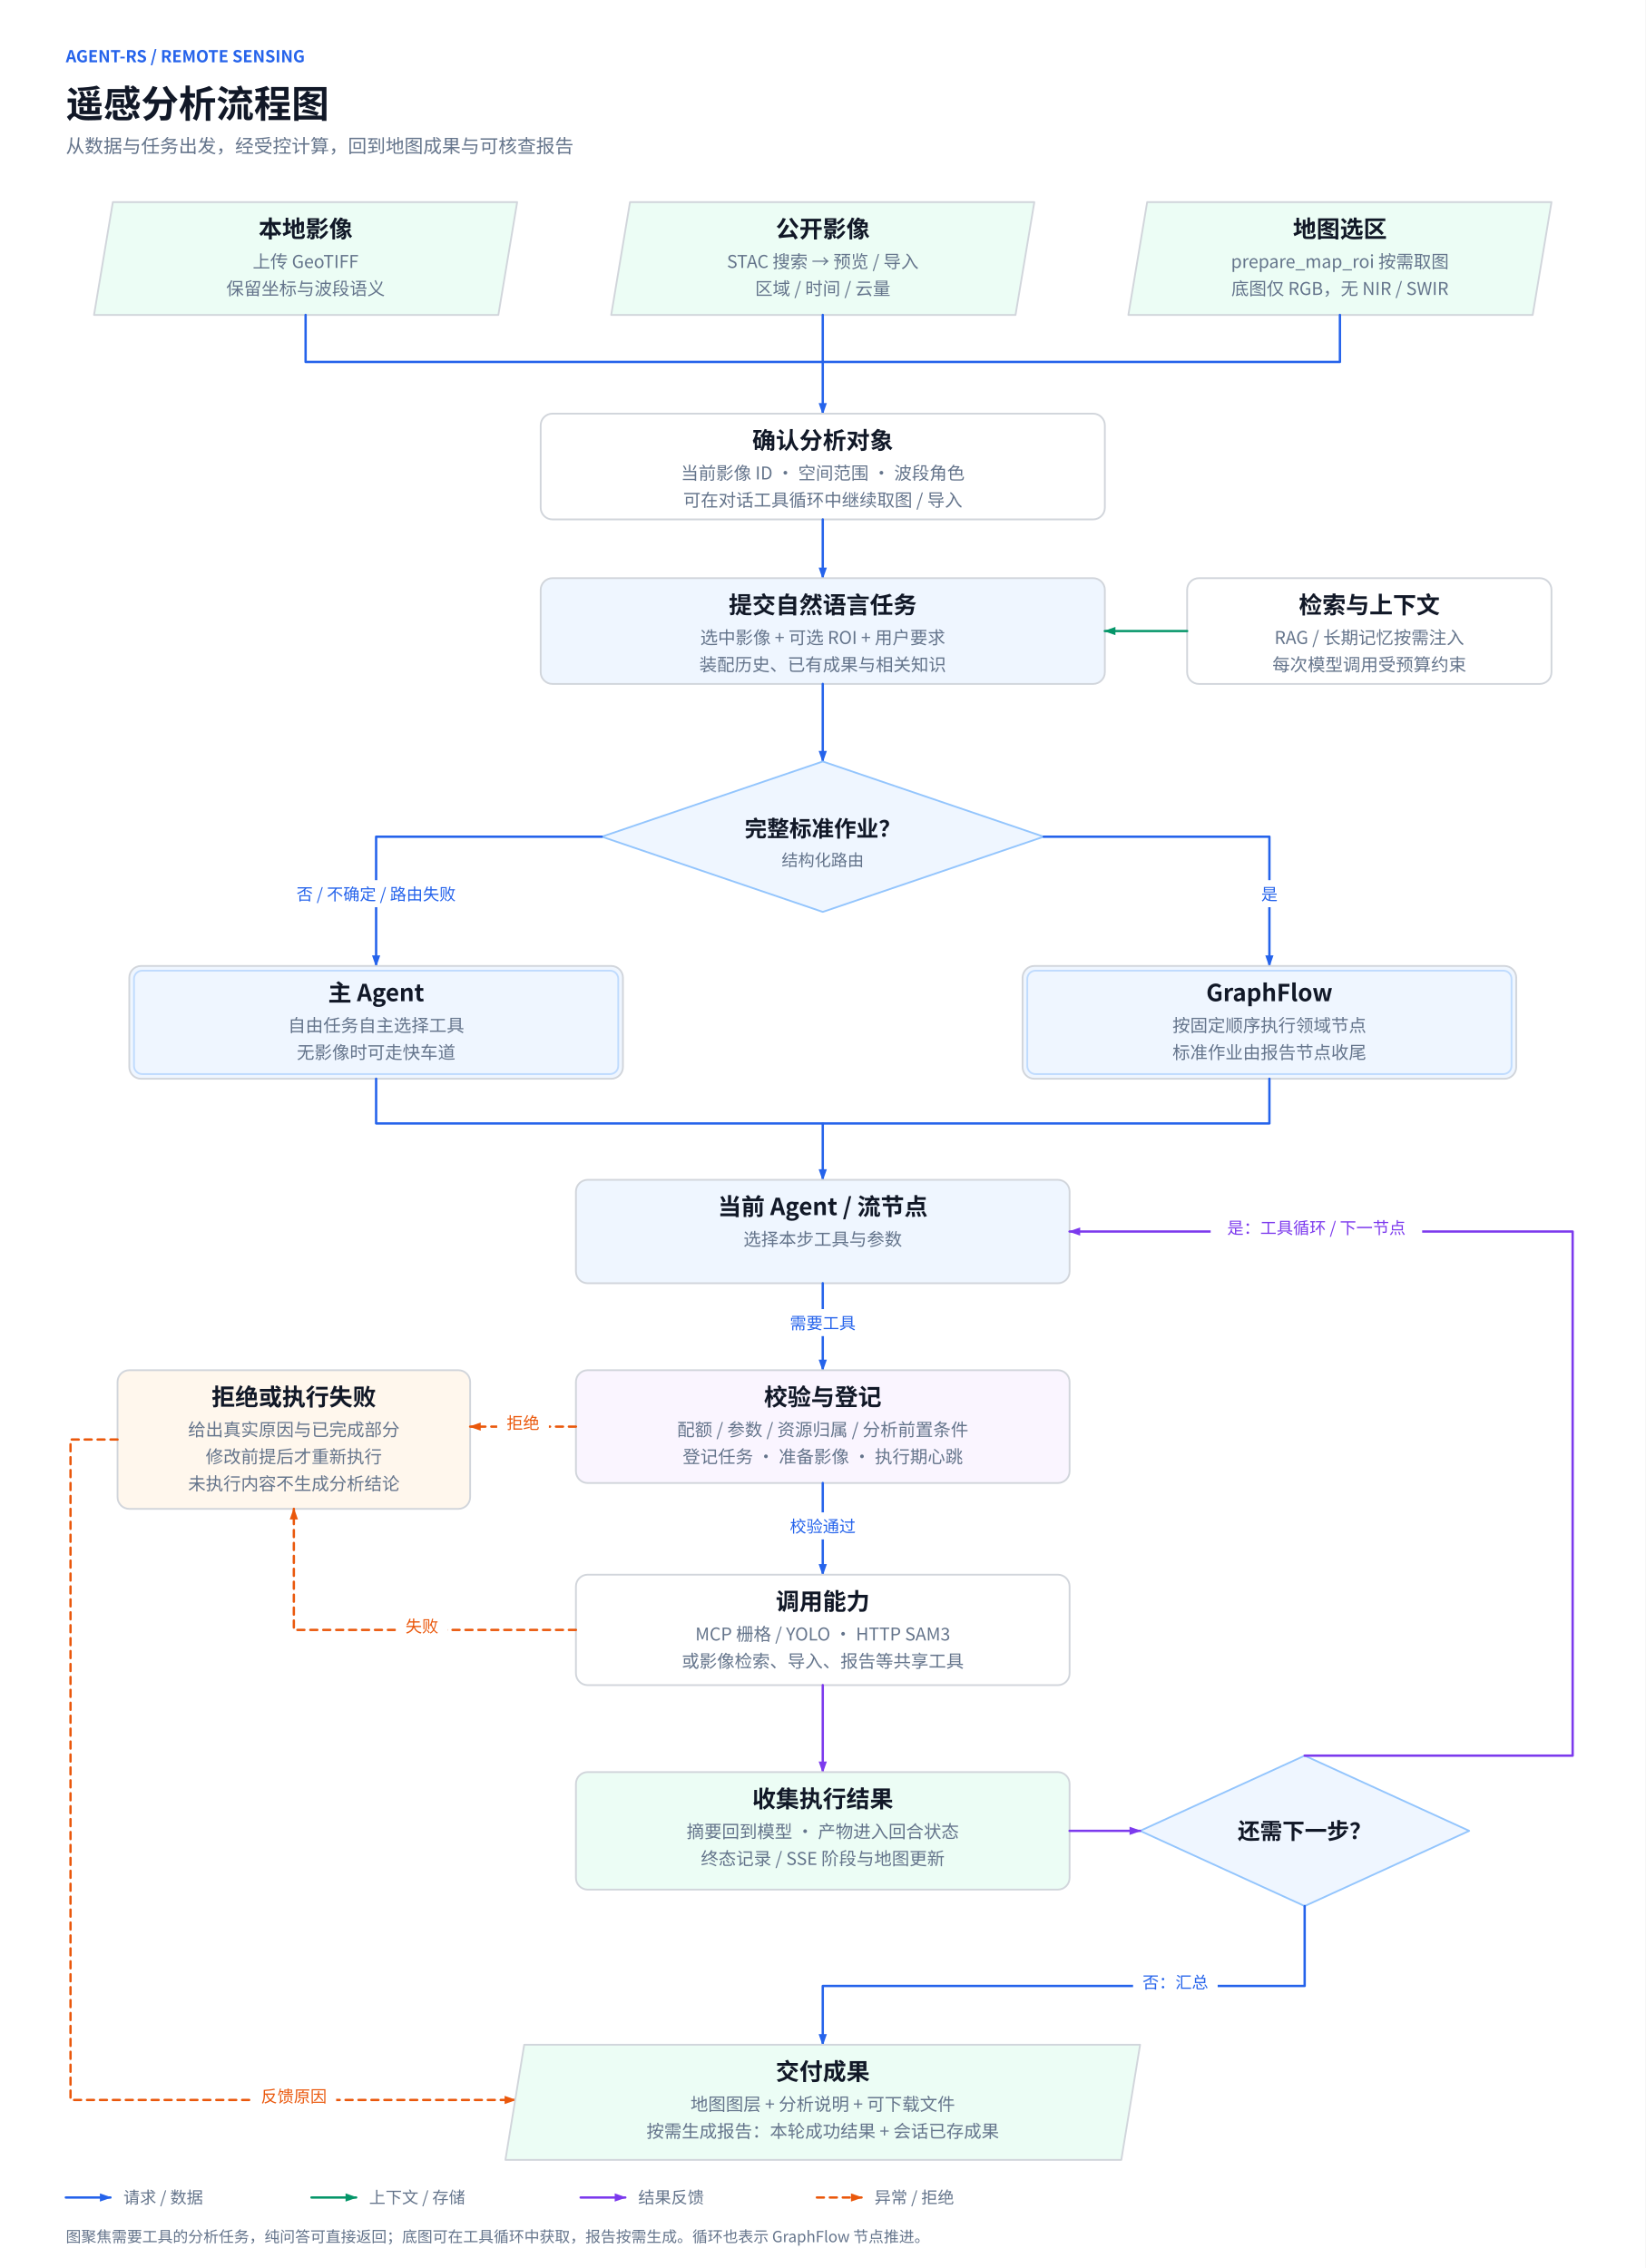
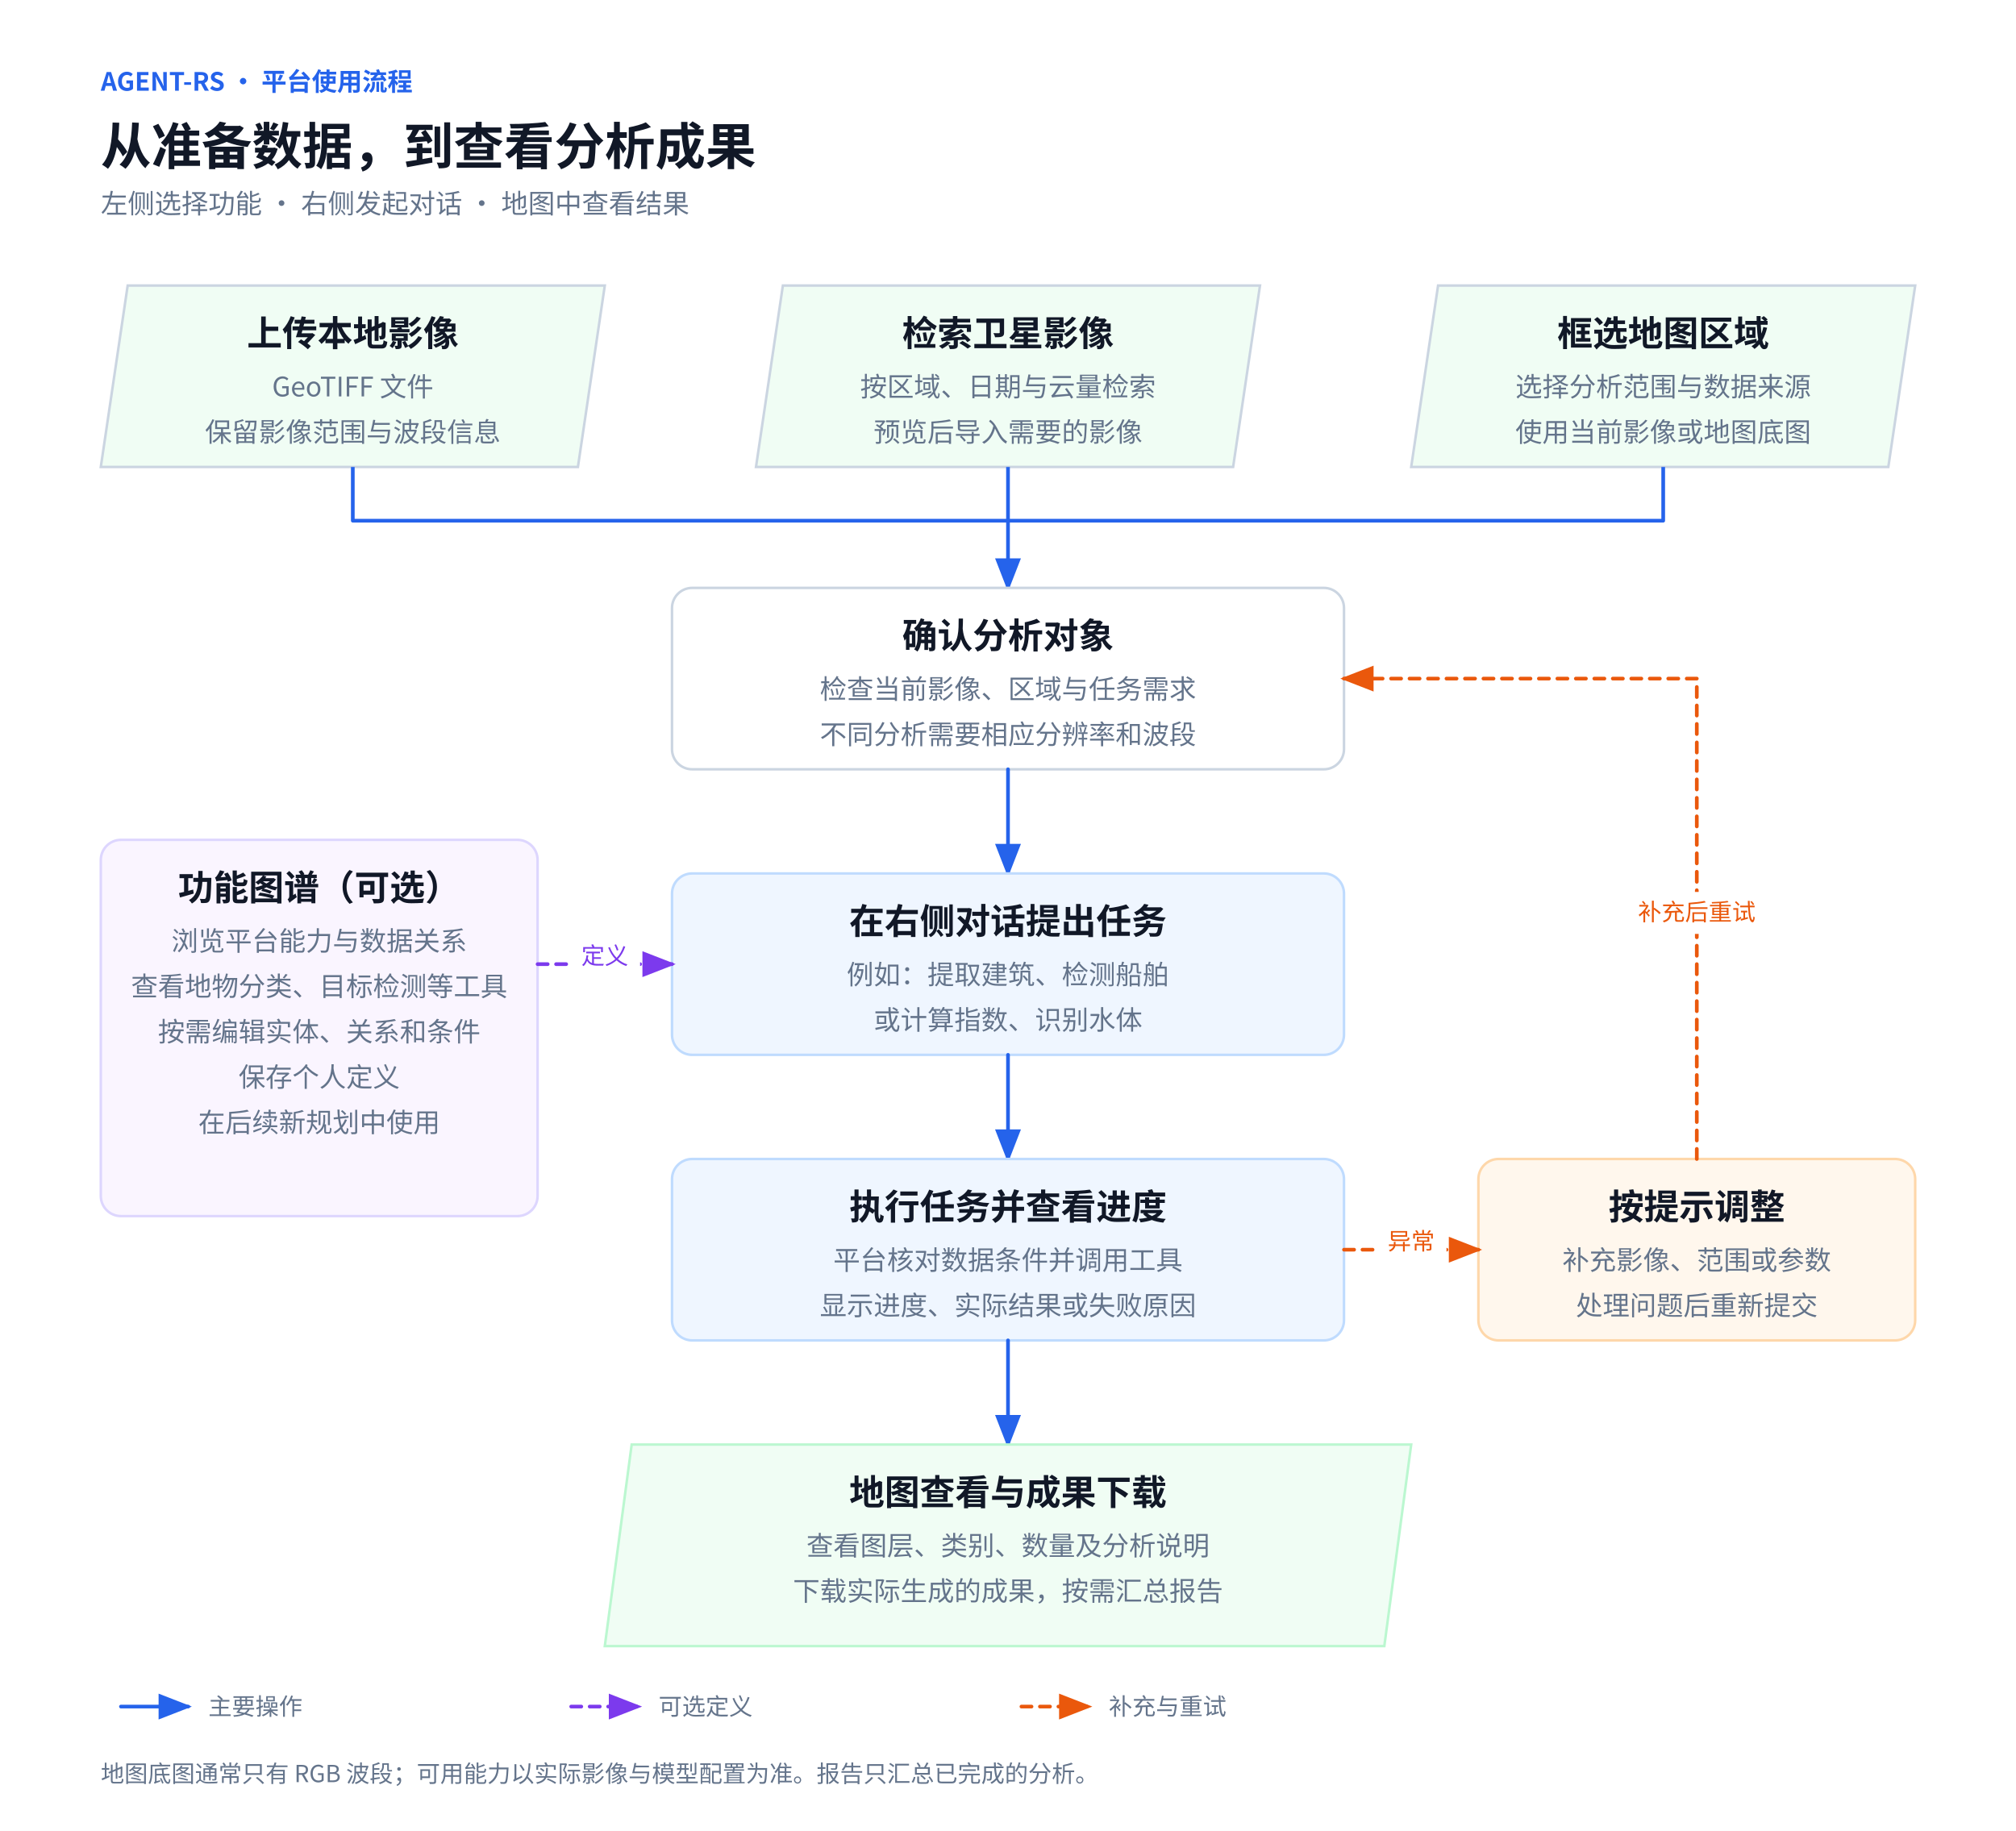
- <svg xmlns="http://www.w3.org/2000/svg" width="1400" height="1930" viewBox="0 0 1400 1930" role="img" aria-labelledby="title desc">
-   <style>text {font-family:"Microsoft YaHei","PingFang SC","Noto Sans CJK SC",Arial,sans-serif;} path,line,rect,polygon,ellipse {stroke-linejoin:round;stroke-linecap:round;}</style>
+ <svg xmlns="http://www.w3.org/2000/svg" width="1200" height="1090" viewBox="0 0 1200 1090">
+   <style>text{font-family:"Microsoft YaHei","Noto Sans CJK SC",Arial,sans-serif}</style>
  <defs>
-     <marker id="arrow-blue" markerWidth="10" markerHeight="7" refX="9" refY="3.5" orient="auto" markerUnits="userSpaceOnUse">
-       <polygon points="0 0,10 3.5,0 7" fill="#2563eb" />
+     <marker id="main" markerWidth="9" markerHeight="7" refX="8" refY="3.5" orient="auto">
+       <path d="M0 0 L9 3.5 L0 7 Z" fill="#2563eb" />
    </marker>
-     <marker id="arrow-green" markerWidth="10" markerHeight="7" refX="9" refY="3.5" orient="auto" markerUnits="userSpaceOnUse">
-       <polygon points="0 0,10 3.5,0 7" fill="#059669" />
+     <marker id="optional" markerWidth="9" markerHeight="7" refX="8" refY="3.5" orient="auto">
+       <path d="M0 0 L9 3.5 L0 7 Z" fill="#7c3aed" />
    </marker>
-     <marker id="arrow-purple" markerWidth="10" markerHeight="7" refX="9" refY="3.5" orient="auto" markerUnits="userSpaceOnUse">
-       <polygon points="0 0,10 3.5,0 7" fill="#7c3aed" />
-     </marker>
-     <marker id="arrow-orange" markerWidth="10" markerHeight="7" refX="9" refY="3.5" orient="auto" markerUnits="userSpaceOnUse">
-       <polygon points="0 0,10 3.5,0 7" fill="#ea580c" />
+     <marker id="retry" markerWidth="9" markerHeight="7" refX="8" refY="3.5" orient="auto">
+       <path d="M0 0 L9 3.5 L0 7 Z" fill="#ea580c" />
    </marker>
  </defs>
-   <rect x="0" y="0" width="1400" height="1930" rx="0" fill="#ffffff" stroke="none" stroke-width="1.5" />
-   <text x="56" y="53" text-anchor="start" fill="#2563eb" font-size="14" font-weight="700">AGENT-RS  /  REMOTE SENSING</text>
-   <text x="56" y="100" text-anchor="start" fill="#111827" font-size="32" font-weight="700">遥感分析流程图</text>
-   <text x="56" y="130" text-anchor="start" fill="#64748b" font-size="16" font-weight="400">从数据与任务出发，经受控计算，回到地图成果与可核查报告</text>
-   <polygon points="96,172 440,172 424,268 80,268" fill="#ecfdf5" stroke="#d1d5db" stroke-width="1.5" />
-   <text x="260.0" y="202" text-anchor="middle" fill="#111827" font-size="20" font-weight="700">本地影像</text>
-   <text x="260.0" y="228" text-anchor="middle" fill="#64748b" font-size="15" font-weight="400">上传 GeoTIFF</text>
-   <text x="260.0" y="251" text-anchor="middle" fill="#64748b" font-size="15" font-weight="400">保留坐标与波段语义</text>
-   <polygon points="536,172 880,172 864,268 520,268" fill="#ecfdf5" stroke="#d1d5db" stroke-width="1.5" />
-   <text x="700.0" y="202" text-anchor="middle" fill="#111827" font-size="20" font-weight="700">公开影像</text>
-   <text x="700.0" y="228" text-anchor="middle" fill="#64748b" font-size="15" font-weight="400">STAC 搜索 → 预览 / 导入</text>
-   <text x="700.0" y="251" text-anchor="middle" fill="#64748b" font-size="15" font-weight="400">区域 / 时间 / 云量</text>
-   <polygon points="976,172 1320,172 1304,268 960,268" fill="#ecfdf5" stroke="#d1d5db" stroke-width="1.5" />
-   <text x="1140.0" y="202" text-anchor="middle" fill="#111827" font-size="20" font-weight="700">地图选区</text>
-   <text x="1140.0" y="228" text-anchor="middle" fill="#64748b" font-size="15" font-weight="400">prepare_map_roi 按需取图</text>
-   <text x="1140.0" y="251" text-anchor="middle" fill="#64748b" font-size="15" font-weight="400">底图仅 RGB，无 NIR / SWIR</text>
-   <path d="M 260,268 L 260,308 L 700,308" fill="none" stroke="#2563eb" stroke-width="2" />
-   <path d="M 700,268 L 700,308 L 700,308" fill="none" stroke="#2563eb" stroke-width="2" />
-   <path d="M 1140,268 L 1140,308 L 700,308" fill="none" stroke="#2563eb" stroke-width="2" />
-   <path d="M 700,308 L 700,352" fill="none" stroke="#2563eb" stroke-width="2" marker-end="url(#arrow-blue)" />
-   <rect x="460" y="352" width="480" height="90" rx="10" fill="#ffffff" stroke="#d1d5db" stroke-width="1.5" />
-   <text x="700.0" y="382" text-anchor="middle" fill="#111827" font-size="20" font-weight="700">确认分析对象</text>
-   <text x="700.0" y="408" text-anchor="middle" fill="#64748b" font-size="15" font-weight="400">当前影像 ID · 空间范围 · 波段角色</text>
-   <text x="700.0" y="431" text-anchor="middle" fill="#64748b" font-size="15" font-weight="400">可在对话工具循环中继续取图 / 导入</text>
-   <path d="M 700,442 L 700,492" fill="none" stroke="#2563eb" stroke-width="2" marker-end="url(#arrow-blue)" />
-   <rect x="460" y="492" width="480" height="90" rx="10" fill="#eff6ff" stroke="#d1d5db" stroke-width="1.5" />
-   <text x="700.0" y="522" text-anchor="middle" fill="#111827" font-size="20" font-weight="700">提交自然语言任务</text>
-   <text x="700.0" y="548" text-anchor="middle" fill="#64748b" font-size="15" font-weight="400">选中影像 + 可选 ROI + 用户要求</text>
-   <text x="700.0" y="571" text-anchor="middle" fill="#64748b" font-size="15" font-weight="400">装配历史、已有成果与相关知识</text>
-   <rect x="1010" y="492" width="310" height="90" rx="10" fill="#ffffff" stroke="#d1d5db" stroke-width="1.5" />
-   <text x="1165.0" y="522" text-anchor="middle" fill="#111827" font-size="20" font-weight="700">检索与上下文</text>
-   <text x="1165.0" y="548" text-anchor="middle" fill="#64748b" font-size="15" font-weight="400">RAG / 长期记忆按需注入</text>
-   <text x="1165.0" y="571" text-anchor="middle" fill="#64748b" font-size="15" font-weight="400">每次模型调用受预算约束</text>
-   <path d="M 1010,537 L 940,537" fill="none" stroke="#059669" stroke-width="2" marker-end="url(#arrow-green)" />
-   <path d="M 700,582 L 700,648" fill="none" stroke="#2563eb" stroke-width="2" marker-end="url(#arrow-blue)" />
-   <polygon points="700,648 888,712 700,776 512,712" fill="#eff6ff" stroke="#93c5fd" stroke-width="1.5" />
-   <text x="700" y="712" text-anchor="middle" fill="#111827" font-size="19" font-weight="700">完整标准作业？</text>
-   <text x="700" y="737" text-anchor="middle" fill="#64748b" font-size="14" font-weight="400">结构化路由</text>
-   <path d="M 512,712 L 320,712 L 320,822" fill="none" stroke="#2563eb" stroke-width="2" marker-end="url(#arrow-blue)" />
-   <rect x="232.06" y="749" width="175.88" height="23" rx="4" fill="#ffffff" stroke="none" stroke-width="1.5" />
-   <text x="320" y="766" text-anchor="middle" fill="#2563eb" font-size="14" font-weight="400">否 / 不确定 / 路由失败</text>
-   <path d="M 888,712 L 1080,712 L 1080,822" fill="none" stroke="#2563eb" stroke-width="2" marker-end="url(#arrow-blue)" />
-   <rect x="1065.0" y="749" width="30" height="23" rx="4" fill="#ffffff" stroke="none" stroke-width="1.5" />
-   <text x="1080" y="766" text-anchor="middle" fill="#2563eb" font-size="14" font-weight="400">是</text>
-   <rect x="110" y="822" width="420" height="96" rx="10" fill="#eff6ff" stroke="#d1d5db" stroke-width="1.5" />
-   <rect x="114" y="826" width="412" height="88" rx="7" fill="none" stroke="#bfdbfe" stroke-width="1.5" />
-   <text x="320.0" y="852" text-anchor="middle" fill="#111827" font-size="20" font-weight="700">主 Agent</text>
-   <text x="320.0" y="878" text-anchor="middle" fill="#64748b" font-size="15" font-weight="400">自由任务自主选择工具</text>
-   <text x="320.0" y="901" text-anchor="middle" fill="#64748b" font-size="15" font-weight="400">无影像时可走快车道</text>
-   <rect x="870" y="822" width="420" height="96" rx="10" fill="#eff6ff" stroke="#d1d5db" stroke-width="1.5" />
-   <rect x="874" y="826" width="412" height="88" rx="7" fill="none" stroke="#bfdbfe" stroke-width="1.5" />
-   <text x="1080.0" y="852" text-anchor="middle" fill="#111827" font-size="20" font-weight="700">GraphFlow</text>
-   <text x="1080.0" y="878" text-anchor="middle" fill="#64748b" font-size="15" font-weight="400">按固定顺序执行领域节点</text>
-   <text x="1080.0" y="901" text-anchor="middle" fill="#64748b" font-size="15" font-weight="400">标准作业由报告节点收尾</text>
-   <path d="M 320,918 L 320,956 L 700,956" fill="none" stroke="#2563eb" stroke-width="2" />
-   <path d="M 1080,918 L 1080,956 L 700,956" fill="none" stroke="#2563eb" stroke-width="2" />
-   <path d="M 700,956 L 700,1004" fill="none" stroke="#2563eb" stroke-width="2" marker-end="url(#arrow-blue)" />
-   <rect x="490" y="1004" width="420" height="88" rx="10" fill="#eff6ff" stroke="#d1d5db" stroke-width="1.5" />
-   <text x="700.0" y="1034" text-anchor="middle" fill="#111827" font-size="20" font-weight="700">当前 Agent / 流节点</text>
-   <text x="700.0" y="1060" text-anchor="middle" fill="#64748b" font-size="15" font-weight="400">选择本步工具与参数</text>
-   <path d="M 700,1092 L 700,1166" fill="none" stroke="#2563eb" stroke-width="2" marker-end="url(#arrow-blue)" />
-   <rect x="664.0" y="1114" width="72" height="23" rx="4" fill="#ffffff" stroke="none" stroke-width="1.5" />
-   <text x="700" y="1131" text-anchor="middle" fill="#2563eb" font-size="14" font-weight="400">需要工具</text>
-   <rect x="490" y="1166" width="420" height="96" rx="10" fill="#faf5ff" stroke="#d1d5db" stroke-width="1.5" />
-   <text x="700.0" y="1196" text-anchor="middle" fill="#111827" font-size="20" font-weight="700">校验与登记</text>
-   <text x="700.0" y="1222" text-anchor="middle" fill="#64748b" font-size="15" font-weight="400">配额 / 参数 / 资源归属 / 分析前置条件</text>
-   <text x="700.0" y="1245" text-anchor="middle" fill="#64748b" font-size="15" font-weight="400">登记任务 · 准备影像 · 执行期心跳</text>
-   <path d="M 700,1262 L 700,1340" fill="none" stroke="#2563eb" stroke-width="2" marker-end="url(#arrow-blue)" />
-   <rect x="664.0" y="1287" width="72" height="23" rx="4" fill="#ffffff" stroke="none" stroke-width="1.5" />
-   <text x="700" y="1304" text-anchor="middle" fill="#2563eb" font-size="14" font-weight="400">校验通过</text>
-   <rect x="490" y="1340" width="420" height="94" rx="10" fill="#ffffff" stroke="#d1d5db" stroke-width="1.5" />
-   <text x="700.0" y="1370" text-anchor="middle" fill="#111827" font-size="20" font-weight="700">调用能力</text>
-   <text x="700.0" y="1396" text-anchor="middle" fill="#64748b" font-size="15" font-weight="400">MCP 栅格 / YOLO · HTTP SAM3</text>
-   <text x="700.0" y="1419" text-anchor="middle" fill="#64748b" font-size="15" font-weight="400">或影像检索、导入、报告等共享工具</text>
-   <path d="M 700,1434 L 700,1508" fill="none" stroke="#7c3aed" stroke-width="2" marker-end="url(#arrow-purple)" />
-   <rect x="490" y="1508" width="420" height="100" rx="10" fill="#ecfdf5" stroke="#d1d5db" stroke-width="1.5" />
-   <text x="700.0" y="1538" text-anchor="middle" fill="#111827" font-size="20" font-weight="700">收集执行结果</text>
-   <text x="700.0" y="1564" text-anchor="middle" fill="#64748b" font-size="15" font-weight="400">摘要回到模型 · 产物进入回合状态</text>
-   <text x="700.0" y="1587" text-anchor="middle" fill="#64748b" font-size="15" font-weight="400">终态记录 / SSE 阶段与地图更新</text>
-   <polygon points="1110,1494 1250,1558 1110,1622 970,1558" fill="#eff6ff" stroke="#93c5fd" stroke-width="1.5" />
-   <text x="1110" y="1565" text-anchor="middle" fill="#111827" font-size="19" font-weight="700">还需下一步？</text>
-   <path d="M 910,1558 L 970,1558" fill="none" stroke="#7c3aed" stroke-width="2" marker-end="url(#arrow-purple)" />
-   <path d="M 1110,1494 L 1338,1494 L 1338,1048 L 910,1048" fill="none" stroke="#7c3aed" stroke-width="2" marker-end="url(#arrow-purple)" />
-   <rect x="1030.03" y="1033" width="179.94" height="23" rx="4" fill="#ffffff" stroke="none" stroke-width="1.5" />
-   <text x="1120" y="1050" text-anchor="middle" fill="#7c3aed" font-size="14" font-weight="400">是：工具循环 / 下一节点</text>
-   <path d="M 1110,1622 L 1110,1690 L 700,1690 L 700,1740" fill="none" stroke="#2563eb" stroke-width="2" marker-end="url(#arrow-blue)" />
-   <rect x="964.0" y="1675" width="72" height="23" rx="4" fill="#ffffff" stroke="none" stroke-width="1.5" />
-   <text x="1000" y="1692" text-anchor="middle" fill="#2563eb" font-size="14" font-weight="400">否：汇总</text>
-   <rect x="100" y="1166" width="300" height="118" rx="10" fill="#fff7ed" stroke="#d1d5db" stroke-width="1.5" />
-   <text x="250.0" y="1196" text-anchor="middle" fill="#111827" font-size="20" font-weight="700">拒绝或执行失败</text>
-   <text x="250.0" y="1222" text-anchor="middle" fill="#64748b" font-size="15" font-weight="400">给出真实原因与已完成部分</text>
-   <text x="250.0" y="1245" text-anchor="middle" fill="#64748b" font-size="15" font-weight="400">修改前提后才重新执行</text>
-   <text x="250.0" y="1268" text-anchor="middle" fill="#64748b" font-size="15" font-weight="400">未执行内容不生成分析结论</text>
-   <path d="M 490,1214 L 400,1214" fill="none" stroke="#ea580c" stroke-width="2" stroke-dasharray="6 5" marker-end="url(#arrow-orange)" />
-   <rect x="423.0" y="1199" width="44" height="23" rx="4" fill="#ffffff" stroke="none" stroke-width="1.5" />
-   <text x="445" y="1216" text-anchor="middle" fill="#ea580c" font-size="14" font-weight="400">拒绝</text>
-   <path d="M 490,1387 L 250,1387 L 250,1284" fill="none" stroke="#ea580c" stroke-width="2" stroke-dasharray="6 5" marker-end="url(#arrow-orange)" />
-   <rect x="337.0" y="1372" width="44" height="23" rx="4" fill="#ffffff" stroke="none" stroke-width="1.5" />
-   <text x="359" y="1389" text-anchor="middle" fill="#ea580c" font-size="14" font-weight="400">失败</text>
-   <path d="M 100,1225 L 60,1225 L 60,1787 L 438.3,1787" fill="none" stroke="#ea580c" stroke-width="2" stroke-dasharray="6 5" marker-end="url(#arrow-orange)" />
-   <rect x="214.0" y="1772" width="72" height="23" rx="4" fill="#ffffff" stroke="none" stroke-width="1.5" />
-   <text x="250" y="1789" text-anchor="middle" fill="#ea580c" font-size="14" font-weight="400">反馈原因</text>
-   <polygon points="446,1740 970,1740 954,1838 430,1838" fill="#ecfdf5" stroke="#d1d5db" stroke-width="1.5" />
-   <text x="700.0" y="1770" text-anchor="middle" fill="#111827" font-size="20" font-weight="700">交付成果</text>
-   <text x="700.0" y="1796" text-anchor="middle" fill="#64748b" font-size="15" font-weight="400">地图图层 + 分析说明 + 可下载文件</text>
-   <text x="700.0" y="1819" text-anchor="middle" fill="#64748b" font-size="15" font-weight="400">按需生成报告：本轮成功结果 + 会话已存成果</text>
-   <path d="M 56,1870 L 94,1870" fill="none" stroke="#2563eb" stroke-width="2" marker-end="url(#arrow-blue)" />
-   <text x="105" y="1875" text-anchor="start" fill="#64748b" font-size="14" font-weight="400">请求 / 数据</text>
-   <path d="M 265,1870 L 303,1870" fill="none" stroke="#059669" stroke-width="2" marker-end="url(#arrow-green)" />
-   <text x="314" y="1875" text-anchor="start" fill="#64748b" font-size="14" font-weight="400">上下文 / 存储</text>
-   <path d="M 494,1870 L 532,1870" fill="none" stroke="#7c3aed" stroke-width="2" marker-end="url(#arrow-purple)" />
-   <text x="543" y="1875" text-anchor="start" fill="#64748b" font-size="14" font-weight="400">结果反馈</text>
-   <path d="M 695,1870 L 733,1870" fill="none" stroke="#ea580c" stroke-width="2" stroke-dasharray="6 5" marker-end="url(#arrow-orange)" />
-   <text x="744" y="1875" text-anchor="start" fill="#64748b" font-size="14" font-weight="400">异常 / 拒绝</text>
-   <text x="56" y="1908" text-anchor="start" fill="#64748b" font-size="13" font-weight="400">图聚焦需要工具的分析任务，纯问答可直接返回；底图可在工具循环中获取，报告按需生成。循环也表示 GraphFlow 节点推进。</text>
+   <rect width="1200" height="1090" fill="#fff" />
+   <text x="60" y="54" text-anchor="start" font-size="15" font-weight="650" fill="#2563eb">AGENT-RS · 平台使用流程</text>
+   <text x="60" y="98" text-anchor="start" font-size="30" font-weight="700" fill="#111827">从准备数据，到查看分析成果</text>
+   <text x="60" y="127" text-anchor="start" font-size="16" font-weight="400" fill="#64748b">左侧选择功能 · 右侧发起对话 · 地图中查看结果</text>
+   <path d="M76 170 H360 L344 278 H60 Z" fill="#f0fdf4" stroke="#cbd5e1" stroke-width="1.5" />
+   <text x="210.0" y="206" text-anchor="middle" font-size="21" font-weight="650" fill="#111827">上传本地影像</text>
+   <text x="210.0" y="236" text-anchor="middle" font-size="16" font-weight="400" fill="#64748b">GeoTIFF 文件</text>
+   <text x="210.0" y="263" text-anchor="middle" font-size="16" font-weight="400" fill="#64748b">保留影像范围与波段信息</text>
+   <path d="M466 170 H750 L734 278 H450 Z" fill="#f0fdf4" stroke="#cbd5e1" stroke-width="1.5" />
+   <text x="600.0" y="206" text-anchor="middle" font-size="21" font-weight="650" fill="#111827">检索卫星影像</text>
+   <text x="600.0" y="236" text-anchor="middle" font-size="16" font-weight="400" fill="#64748b">按区域、日期与云量检索</text>
+   <text x="600.0" y="263" text-anchor="middle" font-size="16" font-weight="400" fill="#64748b">预览后导入需要的影像</text>
+   <path d="M856 170 H1140 L1124 278 H840 Z" fill="#f0fdf4" stroke="#cbd5e1" stroke-width="1.5" />
+   <text x="990.0" y="206" text-anchor="middle" font-size="21" font-weight="650" fill="#111827">框选地图区域</text>
+   <text x="990.0" y="236" text-anchor="middle" font-size="16" font-weight="400" fill="#64748b">选择分析范围与数据来源</text>
+   <text x="990.0" y="263" text-anchor="middle" font-size="16" font-weight="400" fill="#64748b">使用当前影像或地图底图</text>
+   <path d="M210 278 V310 H990 V278 M600 278 V310" fill="none" stroke="#2563eb" stroke-width="2.2" stroke-linejoin="round" />
+   <path d="M600 310 V350" fill="none" stroke="#2563eb" stroke-width="2.2" stroke-linecap="round" stroke-linejoin="round" marker-end="url(#main)" />
+   <rect x="400" y="350" width="400" height="108" rx="12" fill="#fff" stroke="#cbd5e1" stroke-width="1.5" />
+   <text x="600.0" y="386" text-anchor="middle" font-size="21" font-weight="650" fill="#111827">确认分析对象</text>
+   <text x="600.0" y="416" text-anchor="middle" font-size="16" font-weight="400" fill="#64748b">检查当前影像、区域与任务需求</text>
+   <text x="600.0" y="443" text-anchor="middle" font-size="16" font-weight="400" fill="#64748b">不同分析需要相应分辨率和波段</text>
+   <path d="M600 458 V520" fill="none" stroke="#2563eb" stroke-width="2.2" stroke-linecap="round" stroke-linejoin="round" marker-end="url(#main)" />
+   <rect x="400" y="520" width="400" height="108" rx="12" fill="#eff6ff" stroke="#bfdbfe" stroke-width="1.5" />
+   <text x="600.0" y="556" text-anchor="middle" font-size="21" font-weight="650" fill="#111827">在右侧对话提出任务</text>
+   <text x="600.0" y="586" text-anchor="middle" font-size="16" font-weight="400" fill="#64748b">例如：提取建筑、检测船舶</text>
+   <text x="600.0" y="613" text-anchor="middle" font-size="16" font-weight="400" fill="#64748b">或计算指数、识别水体</text>
+   <rect x="60" y="500" width="260" height="224" rx="12" fill="#faf5ff" stroke="#ddd6fe" stroke-width="1.5" />
+   <text x="190.0" y="536" text-anchor="middle" font-size="21" font-weight="650" fill="#111827">功能图谱（可选）</text>
+   <text x="190.0" y="566" text-anchor="middle" font-size="16" font-weight="400" fill="#64748b">浏览平台能力与数据关系</text>
+   <text x="190.0" y="593" text-anchor="middle" font-size="16" font-weight="400" fill="#64748b">查看地物分类、目标检测等工具</text>
+   <text x="190.0" y="620" text-anchor="middle" font-size="16" font-weight="400" fill="#64748b">按需编辑实体、关系和条件</text>
+   <text x="190.0" y="647" text-anchor="middle" font-size="16" font-weight="400" fill="#64748b">保存个人定义</text>
+   <text x="190.0" y="674" text-anchor="middle" font-size="16" font-weight="400" fill="#64748b">在后续新规划中使用</text>
+   <path d="M320 574 H400" fill="none" stroke="#7c3aed" stroke-width="2.2" stroke-linecap="round" stroke-linejoin="round" marker-end="url(#optional)" stroke-dasharray="6 5" />
+   <rect x="339.0" y="557" width="42" height="25" rx="4" fill="#fff" />
+   <text x="360" y="574" text-anchor="middle" font-size="14" font-weight="400" fill="#7c3aed">定义</text>
+   <path d="M600 628 V690" fill="none" stroke="#2563eb" stroke-width="2.2" stroke-linecap="round" stroke-linejoin="round" marker-end="url(#main)" />
+   <rect x="400" y="690" width="400" height="108" rx="12" fill="#eff6ff" stroke="#bfdbfe" stroke-width="1.5" />
+   <text x="600.0" y="726" text-anchor="middle" font-size="21" font-weight="650" fill="#111827">执行任务并查看进度</text>
+   <text x="600.0" y="756" text-anchor="middle" font-size="16" font-weight="400" fill="#64748b">平台核对数据条件并调用工具</text>
+   <text x="600.0" y="783" text-anchor="middle" font-size="16" font-weight="400" fill="#64748b">显示进度、实际结果或失败原因</text>
+   <rect x="880" y="690" width="260" height="108" rx="12" fill="#fff7ed" stroke="#fed7aa" stroke-width="1.5" />
+   <text x="1010.0" y="726" text-anchor="middle" font-size="21" font-weight="650" fill="#111827">按提示调整</text>
+   <text x="1010.0" y="756" text-anchor="middle" font-size="16" font-weight="400" fill="#64748b">补充影像、范围或参数</text>
+   <text x="1010.0" y="783" text-anchor="middle" font-size="16" font-weight="400" fill="#64748b">处理问题后重新提交</text>
+   <path d="M800 744 H880" fill="none" stroke="#ea580c" stroke-width="2.2" stroke-linecap="round" stroke-linejoin="round" marker-end="url(#retry)" stroke-dasharray="6 5" />
+   <rect x="819.0" y="727" width="42" height="25" rx="4" fill="#fff" />
+   <text x="840" y="744" text-anchor="middle" font-size="14" font-weight="400" fill="#ea580c">异常</text>
+   <path d="M1010 690 V404 H800" fill="none" stroke="#ea580c" stroke-width="2.2" stroke-linecap="round" stroke-linejoin="round" marker-end="url(#retry)" stroke-dasharray="6 5" />
+   <rect x="968.0" y="531" width="84" height="25" rx="4" fill="#fff" />
+   <text x="1010" y="548" text-anchor="middle" font-size="14" font-weight="400" fill="#ea580c">补充后重试</text>
+   <path d="M600 798 V860" fill="none" stroke="#2563eb" stroke-width="2.2" stroke-linecap="round" stroke-linejoin="round" marker-end="url(#main)" />
+   <path d="M376 860 H840 L824 980 H360 Z" fill="#f0fdf4" stroke="#bbf7d0" stroke-width="1.5" />
+   <text x="600.0" y="896" text-anchor="middle" font-size="21" font-weight="650" fill="#111827">地图查看与成果下载</text>
+   <text x="600.0" y="926" text-anchor="middle" font-size="16" font-weight="400" fill="#64748b">查看图层、类别、数量及分析说明</text>
+   <text x="600.0" y="953" text-anchor="middle" font-size="16" font-weight="400" fill="#64748b">下载实际生成的成果，按需汇总报告</text>
+   <path d="M72 1016 H112" fill="none" stroke="#2563eb" stroke-width="2.2" stroke-linecap="round" stroke-linejoin="round" marker-end="url(#main)" />
+   <text x="124" y="1021" text-anchor="start" font-size="14" font-weight="400" fill="#64748b">主要操作</text>
+   <path d="M340 1016 H380" fill="none" stroke="#7c3aed" stroke-width="2.2" stroke-linecap="round" stroke-linejoin="round" marker-end="url(#optional)" stroke-dasharray="6 5" />
+   <text x="392" y="1021" text-anchor="start" font-size="14" font-weight="400" fill="#64748b">可选定义</text>
+   <path d="M608 1016 H648" fill="none" stroke="#ea580c" stroke-width="2.2" stroke-linecap="round" stroke-linejoin="round" marker-end="url(#retry)" stroke-dasharray="6 5" />
+   <text x="660" y="1021" text-anchor="start" font-size="14" font-weight="400" fill="#64748b">补充与重试</text>
+   <text x="60" y="1061" text-anchor="start" font-size="14" font-weight="400" fill="#64748b">地图底图通常只有 RGB 波段；可用能力以实际影像与模型配置为准。报告只汇总已完成的分析。</text>
</svg>
